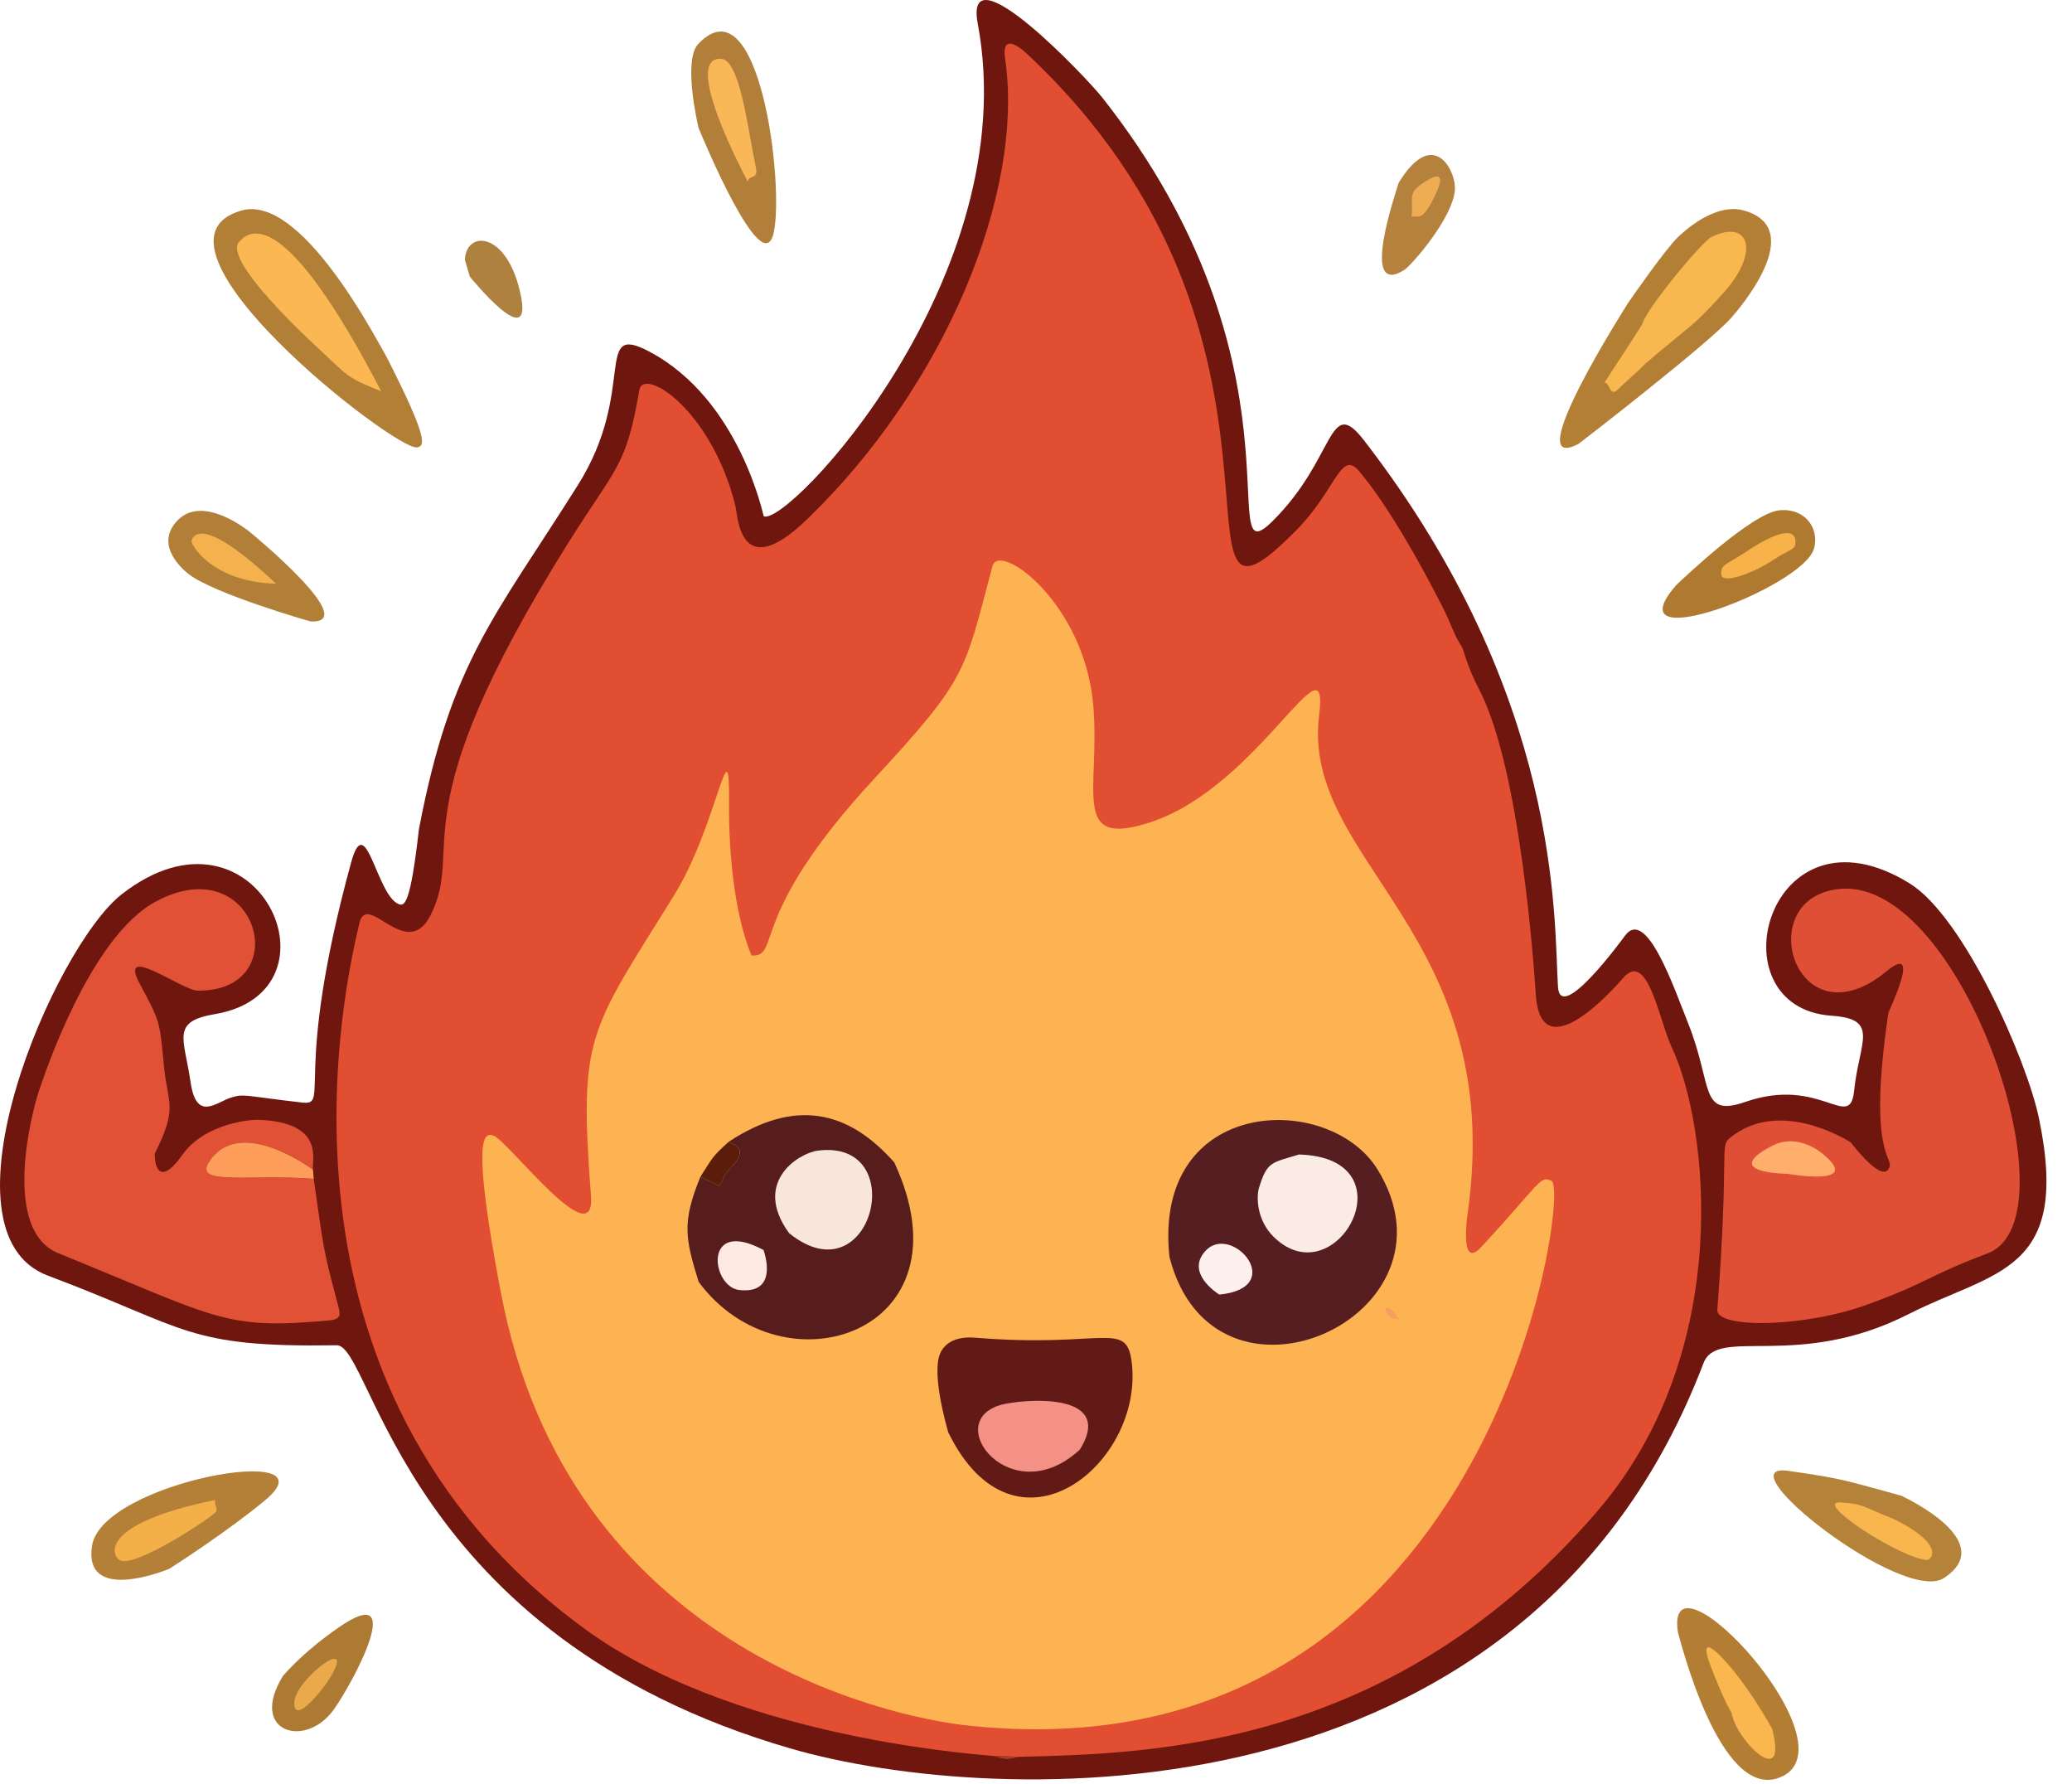
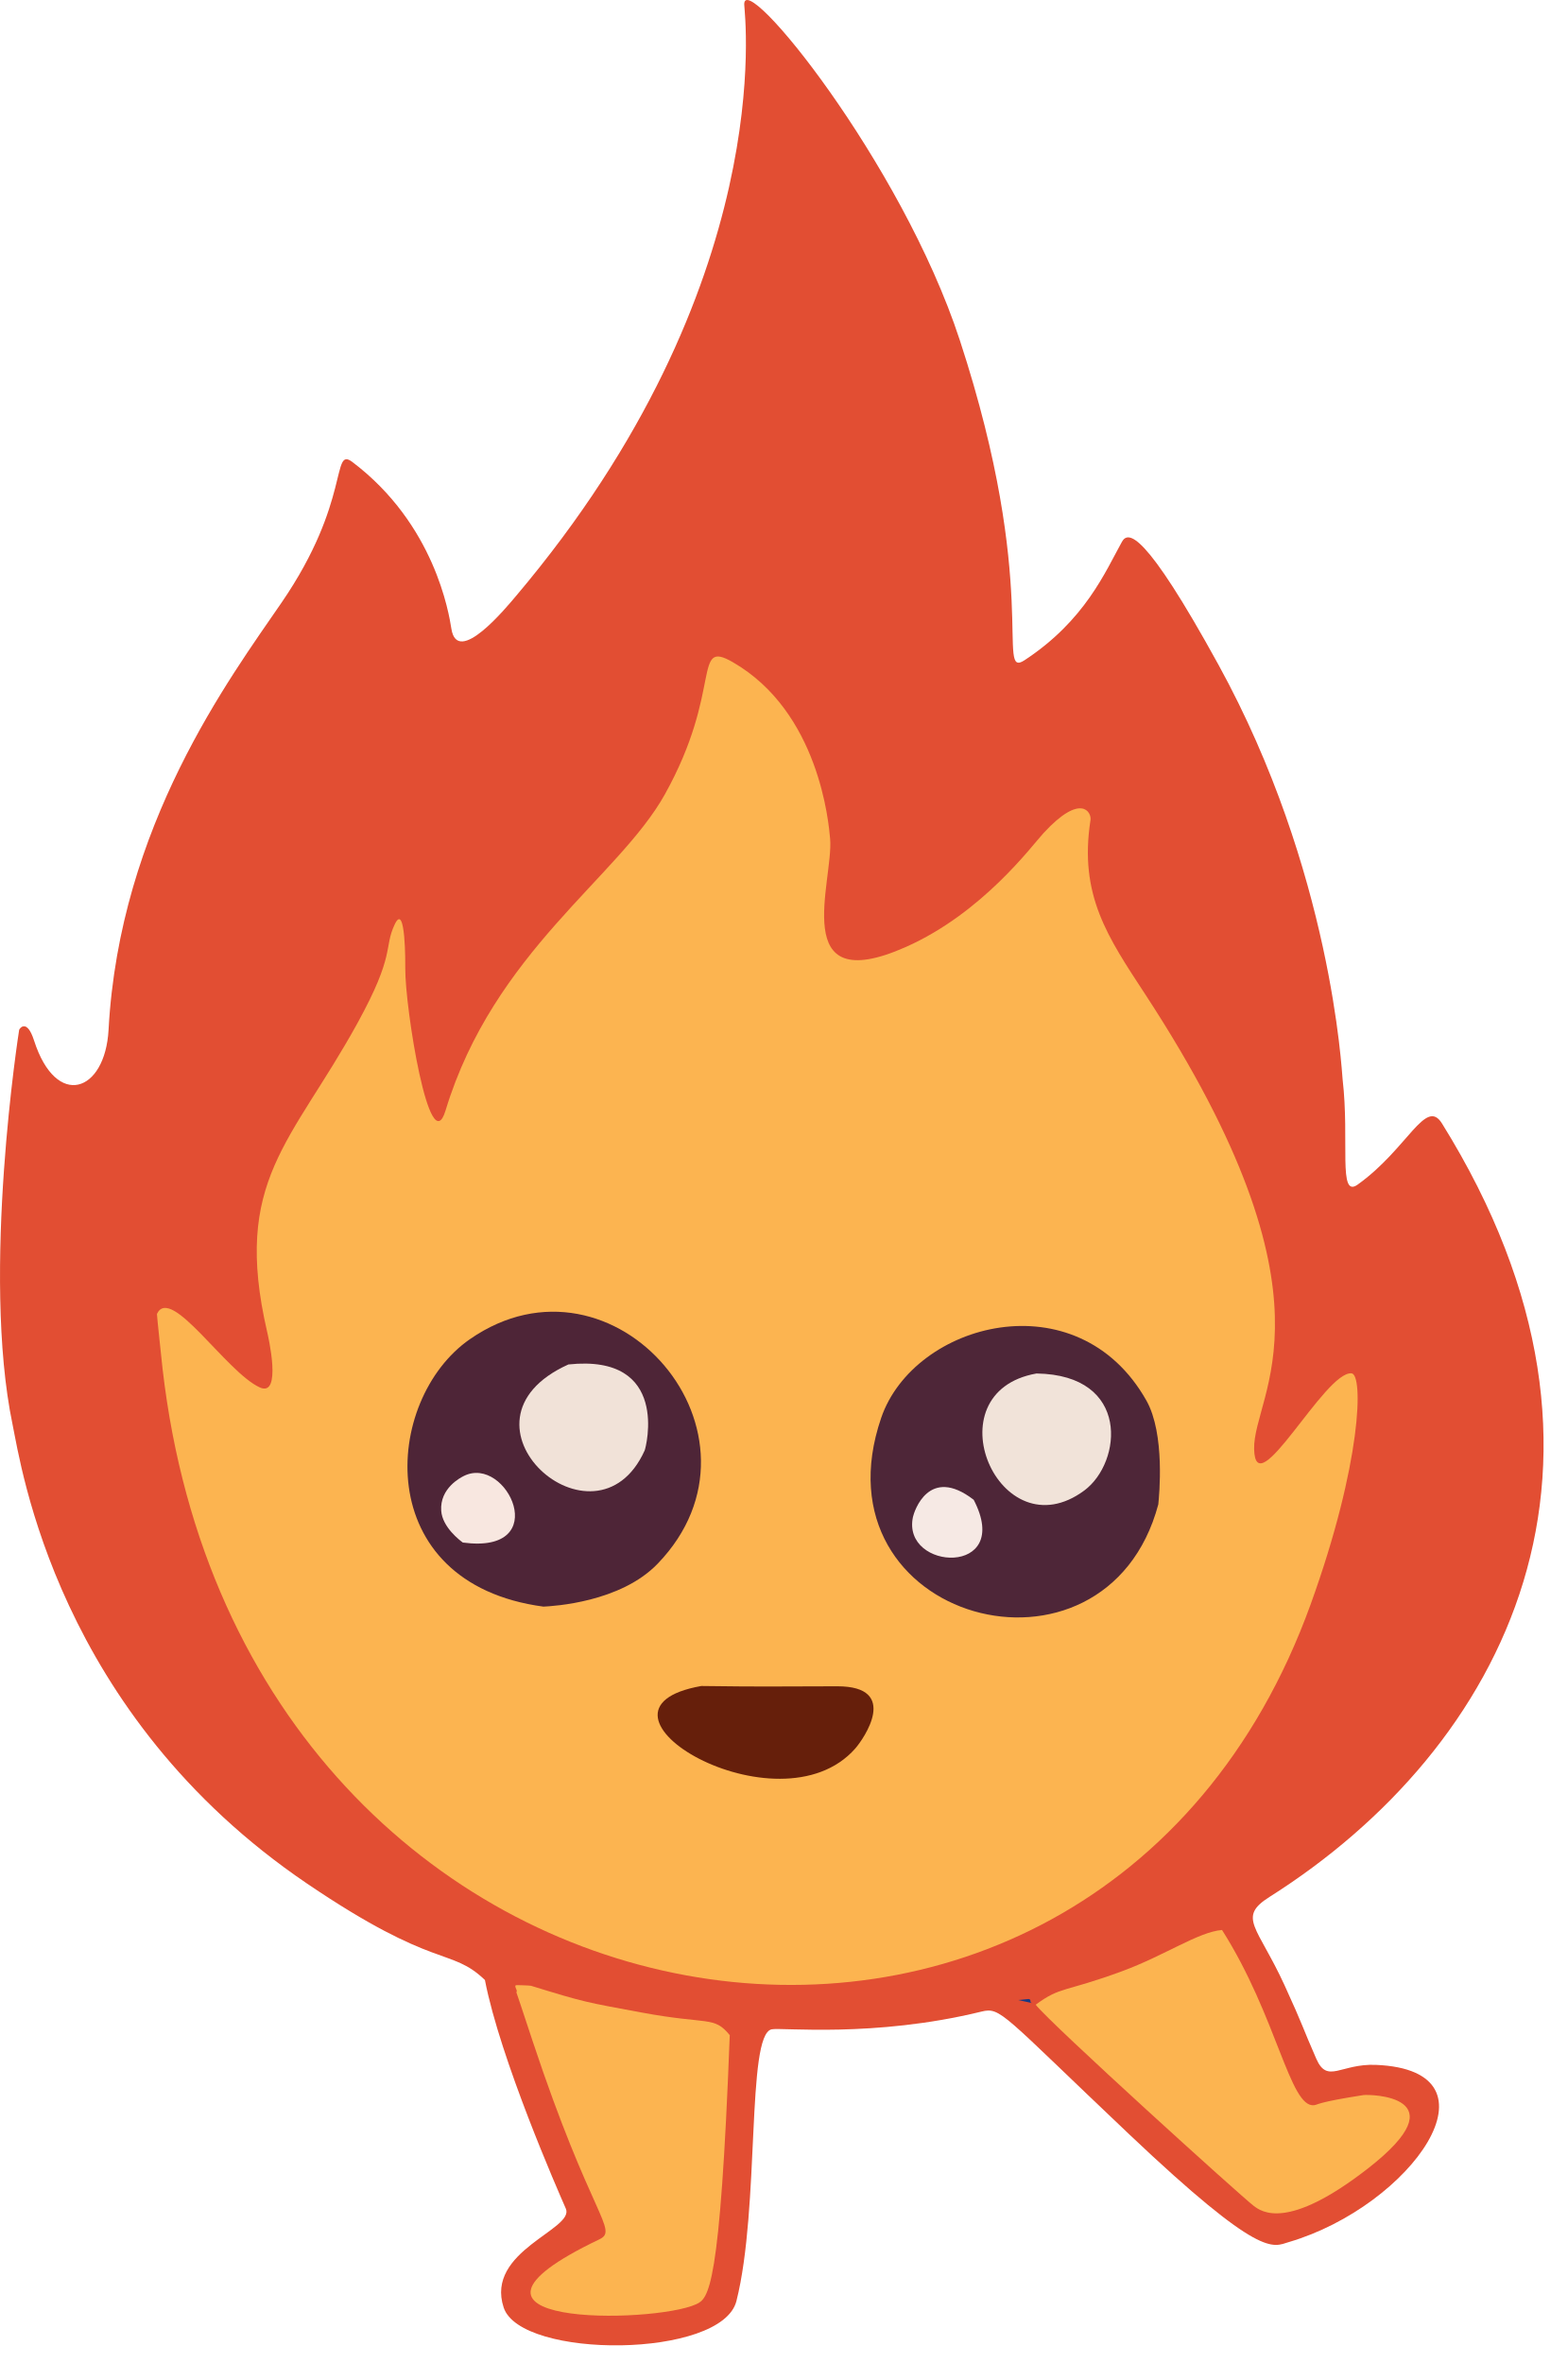
- <svg xmlns="http://www.w3.org/2000/svg" width="100%" height="100%" viewBox="0 0 79 68" version="1.1" xml:space="preserve" style="fill-rule:evenodd;clip-rule:evenodd;stroke-linejoin:round;stroke-miterlimit:2;">
-   <g transform="matrix(1,0,0,1,-0.98754,-16.07756)">
-     <g transform="matrix(0.080013,0,0,0.080013,-90.49908,-63.32248)">
-       <g transform="matrix(4.166667,0,0,4.166667,1022.667,801.6667)">
-         <path d="M76.888,140.554C80.555,121.352 85.574,116.309 95.062,101.23C101.898,90.367 96.739,82.522 103.24,85.964C113.577,91.437 116.274,104.761 116.316,104.782C118.946,106.114 146.225,77.419 140.791,48.437C139.171,39.798 153.253,54.661 155.021,56.898C179.149,87.438 167.633,112.09 174.436,105.416C181.809,98.184 180.843,90.77 184.982,96.127C207.665,125.486 206.671,150.87 207.152,158.604C207.415,162.835 214.36,153.367 214.816,152.745C217.274,149.396 220.489,158.912 222.01,162.692C224.906,169.887 223.281,173.579 228.583,171.747C237.242,168.756 240.535,175.232 241.022,170.45C241.589,164.889 244.013,162.274 238.46,161.899C224.72,160.973 231.163,136.794 247.342,146.747C253.585,150.588 260.77,166.985 262.147,173.575C265.856,191.336 257.076,191.015 247.258,196.008C234.478,202.508 225.419,197.351 223.794,201.617C203.498,254.872 142.663,252.414 119.441,245.694C75.169,232.882 71.58,199.514 67.495,199.575C50.263,199.836 50.612,197.692 34.443,191.609C21.226,186.637 35.152,154.03 42.912,147.995C58.374,135.971 68.877,159.14 53.536,161.716C48.494,162.563 50.041,164.465 50.765,169.459C51.436,174.087 53.685,171.776 55.439,171.244C56.91,170.797 56.894,171.057 63.503,171.821C66.83,172.206 62.38,169.03 69.138,144.352C70.817,138.222 72.041,148.151 74.573,149.134C75.236,149.391 75.904,149.222 76.888,140.554Z" style="fill:rgb(111,23,15);" />
+ <svg xmlns="http://www.w3.org/2000/svg" width="100%" height="100%" viewBox="0 0 65 98" version="1.1" xml:space="preserve" style="fill-rule:evenodd;clip-rule:evenodd;stroke-linejoin:round;stroke-miterlimit:2;">
+   <g transform="matrix(1,0,0,1,-7.990433,-1.365981)">
+     <g transform="matrix(0.255778,0,0,0.255778,-514.6666,-406.2205)">
+       <g transform="matrix(1,0,0,1,1956,1571)">
+         <path d="M166.032,343.562C160.417,338.181 158.097,342.095 137.207,327.938C96.579,300.405 90.82,260.128 89.442,253.511C84.306,228.853 90.492,189.562 90.507,189.504C90.567,189.275 91.757,187.601 92.92,191.223C96.523,202.436 104.456,199.646 105.005,189.485C106.794,156.363 124.63,132.52 133.075,120.2C144.353,103.748 141.082,94.809 144.545,97.43C157.902,107.535 160.201,121.993 160.596,124.478C161.578,130.653 169.49,121.027 171.084,119.142C213.798,68.602 208.129,24.843 208.08,23.259C207.896,17.268 233.556,48.737 243.03,77.655C256.176,117.78 248.784,132.687 253.53,129.568C263.379,123.097 266.62,115.223 269.327,110.363C270.312,108.596 272.972,108.453 284.947,130.244C303.384,163.794 304.967,196.303 305.109,197.527C306.267,207.518 304.337,216.889 307.543,214.595C315.678,208.776 318.563,200.404 321.221,204.677C355.534,259.846 331.387,305.974 293.243,330.098C287.985,333.424 291.319,334.873 295.694,344.414C298.788,351.162 298.568,351.162 300.843,356.34C302.65,360.453 304.794,357.086 310.506,357.322C331.842,358.206 316.245,380.202 296.398,386.052C293.744,386.834 291.978,388.926 270.462,368.539C249.787,348.949 249.692,347.914 246.537,348.686C229.078,352.962 214.043,351.213 212.515,351.559C208.396,352.493 210.658,380.371 206.816,395.61C204.46,404.955 171.844,405.072 169.072,396.666C166.036,387.456 180.637,384.014 179.151,380.629C177.887,377.748 168.509,356.38 166.032,343.562Z" style="fill:rgb(226,78,51);" />
      </g>
-       <g transform="matrix(4.166667,0,0,4.166667,1022.667,801.6667)">
-         <path d="M142.499,246.521C138.605,246.196 112.276,244.001 95.857,232.008C57.611,204.073 68.519,157.906 70.078,151.31C70.969,147.538 75.472,155.858 78.228,150.382C82.242,142.408 74.259,139.238 93.982,107.808C99.453,99.088 100.586,99.159 102.093,90.359C102.551,87.683 110.327,92.556 113.077,103.589C113.353,104.695 113.504,112.608 121.218,105.19C137.02,89.996 146.167,67.828 143.925,52.466C143.442,49.151 146.124,51.643 146.267,51.776C181.779,84.772 160.519,123.393 177.305,106.305C181.748,101.782 182.315,97.16 184.386,99.605C188.719,104.72 193.523,114.315 194.197,115.661C194.861,116.987 195.301,118.438 196.127,119.669C196.419,120.106 196.613,121.668 198.148,124.618C202.877,133.708 204.425,156.665 204.616,159.497C205.222,168.495 214.068,158.201 214.598,157.585C217.422,154.299 218.721,162.477 220.198,165.599C224.301,174.266 227.454,200.222 211.614,218.593C188.323,245.606 161.009,246.266 145.497,246.63L142.499,246.521Z" style="fill:rgb(225,78,50);" />
+       <g transform="matrix(1,0,0,1,1956,1571)">
+         <path d="M113.764,244.475C113.688,243.762 112.813,235.644 112.85,235.564C115.078,230.782 124.061,244.97 129.51,247.471C133.195,249.164 130.878,239.147 130.714,238.437C125.042,213.908 134.668,207.854 145.358,188.423C151.604,177.069 149.559,176.306 151.407,172.394C153.202,168.596 153.121,178.939 153.117,179.526C153.067,185.871 157.077,211.037 159.648,202.574C167.459,176.854 187.707,164.775 195.201,151.33C204.666,134.349 199.584,126.049 206.232,129.887C220.22,137.962 221.782,155.924 222.009,158.53C222.598,165.31 215.052,184.602 234.288,176.062C246.729,170.538 254.737,159.628 256.613,157.594C262.689,151.006 264.425,154.223 264.229,155.482C262.331,167.679 267.044,174.472 273.102,183.734C305.815,233.741 290.557,248.4 290.761,257.482C290.969,266.802 302.197,244.833 306.549,245.191C308.5,245.352 308.21,259.708 299.927,282.641C264.809,379.879 126.935,358.553 113.764,244.475Z" style="fill:rgb(252,180,80);" />
      </g>
-       <g transform="matrix(4.166667,0,0,4.166667,1022.667,801.6667)">
-         <path d="M114.926,155.02C118.409,155.102 114.258,150.688 128.904,134.855C139.686,123.2 139.216,122.716 142.476,110.488C143.239,107.625 153.085,114.72 154.021,126.568C154.787,136.268 151.36,142.799 160.586,139.759C172.928,135.693 181.053,117.851 179.838,127.509C177.721,144.337 201.371,152.385 196.816,184.555C196.77,184.88 195.902,191.006 198.368,188.349C205.144,181.044 205.087,180.078 206.431,180.797C208.607,181.96 199.372,249.532 139.549,243.043C130.568,242.069 93.969,234.186 86.252,193.538C82.964,176.216 84.157,175.051 85.469,175.631C87.257,176.421 97.087,189.414 96.561,182.5C95.165,164.129 96.311,163.836 106.019,148.202C111.053,140.094 112.438,127.974 112.352,137.533C112.339,138.947 112.252,148.595 114.926,155.02Z" style="fill:rgb(253,179,81);" />
+       <g transform="matrix(1,0,0,1,1956,1571)">
+         <path d="M175.524,283.02C147.37,279.253 149.425,249.477 163.604,239.651C186.988,223.446 214.161,255.18 194.04,276.064C187.986,282.348 177.104,282.935 175.524,283.02Z" style="fill:rgb(78,37,55);" />
      </g>
-       <g transform="matrix(4.166667,0,0,4.166667,1022.667,801.6667)">
-         <path d="M240.63,176.367C240.886,176.703 244.279,181.151 245.04,179.267C245.57,177.958 242.54,177.913 244.929,161.614C244.969,161.338 248.869,153.395 244.722,156.814C234.263,165.436 229.09,148.25 239.489,147.39C253.341,146.244 266.564,185.164 256.301,189.056C249.297,191.713 249.65,192.311 242.639,194.884C235.264,197.59 225.21,197.667 225.374,195.517C226.766,177.291 225.595,176.866 226.815,175.869C232.293,171.389 239.681,175.8 240.63,176.367Z" style="fill:rgb(223,79,53);" />
+       <g transform="matrix(1,0,0,1,1956,1571)">
+         <path d="M275.222,266.444C266.698,298.288 218.99,285.445 230.286,252.419C235.592,236.908 262.115,229.799 273.291,249.604C276.364,255.051 275.357,265.094 275.222,266.444Z" style="fill:rgb(78,38,56);" />
      </g>
-       <g transform="matrix(4.166667,0,0,4.166667,1022.667,801.6667)">
-         <path d="M64.762,179.49C63.982,178.936 56.137,173.365 52.836,178.682C51.172,181.362 57.621,179.974 64.854,180.542C65.985,188.38 65.862,188.348 67.504,194.499C67.918,196.047 68.16,196.591 66.559,196.737C54.571,197.826 53.974,196.489 35.65,189.054C29.243,186.454 32.458,173.414 33.435,170.48C34.076,168.556 39.276,152.942 46.715,148.883C58.402,142.505 62.964,159.192 51.55,159.023C49.797,158.997 42.346,153.412 44.987,158.296C47.335,162.637 47.241,162.648 47.705,167.479C48.149,172.091 49.361,172.283 46.709,177.58C46.596,177.805 46.667,182.234 49.847,177.784C52.406,174.204 57.593,173.762 58.503,173.795C66.169,174.072 64.624,178.404 64.762,179.49Z" style="fill:rgb(224,81,54);" />
+       <g transform="matrix(1,0,0,1,1956,1571)">
+         <path d="M171.128,345.546C171.416,345.298 170.748,344.657 171.036,344.408C171.08,344.37 173.322,344.443 173.501,344.497C182.409,347.237 182.35,347.145 191.455,348.836C202.373,350.863 203.127,349.348 205.732,352.499C204.171,393.874 202.284,395.216 200.292,396.131C193.254,399.361 154.834,399.827 184.581,385.614C187.761,384.094 183.244,382.041 173.752,353.419C171.557,346.802 171.574,346.825 171.128,345.546Z" style="fill:rgb(252,180,80);" />
      </g>
-       <g transform="matrix(4.166667,0,0,4.166667,1022.667,801.6667)">
-         <path d="M162.715,189.454C160.783,171.067 181.001,170.511 186.524,179.484C196.861,196.279 167.775,209.413 162.715,189.454Z" style="fill:rgb(87,30,33);" />
+       <g transform="matrix(1,0,0,1,1956,1571)">
+         <path d="M285.557,335.451C294.479,349.492 296.55,364.377 300.502,363.858C301.147,363.773 300.974,363.384 308.468,362.222C309.411,362.076 324.44,362.262 309.207,374.124C296.155,384.287 291.952,381.13 290.707,380.195C288.703,378.69 257.756,350.661 255.341,347.57C259.414,344.557 259.889,345.614 269.342,342.137C276.281,339.584 281.724,335.757 285.557,335.451Z" style="fill:rgb(252,180,80);" />
      </g>
-       <g transform="matrix(4.166667,0,0,4.166667,1022.667,801.6667)">
-         <path d="M112.331,176.294C119.836,171.379 125.923,172.642 131.245,178.667C140.348,198.19 118.448,205.298 108.876,192.325C107.343,187.383 106.943,185.498 109.08,180.304C109.251,180.388 111.216,181.353 111.216,181.353C111.903,180.4 111.577,180.269 112.426,179.422C115.019,176.835 112.447,176.527 112.331,176.294Z" style="fill:rgb(87,29,29);" />
+       <g transform="matrix(1,0,0,1,1956,1571)">
+         <path d="M255.47,245.219C270.768,245.44 269.345,259.647 263.232,264.183C249.417,274.434 238.224,248.268 255.47,245.219Z" style="fill:rgb(241,227,217);" />
      </g>
-       <g transform="matrix(4.166667,0,0,4.166667,1022.667,801.6667)">
-         <path d="M137.424,209.533C137.222,208.835 135.486,202.815 136.497,200.499C136.637,200.178 137.39,198.451 140.49,198.707C155.17,199.921 157.797,196.645 158.401,201.51C159.846,213.164 145.039,225.143 137.424,209.533Z" style="fill:rgb(97,26,22);" />
+       <g transform="matrix(1,0,0,1,1956,1571)">
+         <path d="M179.565,243.755C196.113,241.988 192.14,257.246 191.932,257.706C183.949,275.377 158.988,253.05 179.565,243.755Z" style="fill:rgb(241,226,216);" />
      </g>
-       <g transform="matrix(4.166667,0,0,4.166667,1022.667,801.6667)">
-         <path d="M215.22,80.324C215.647,79.71 219.401,74.3 220.867,72.881C221.335,72.428 225.011,68.869 228.42,69.831C235.865,71.931 227.659,81.306 227.011,82.047C224.394,85.037 209.592,96.461 209.504,96.507C202.545,100.183 214.895,80.842 215.22,80.324Z" style="fill:rgb(178,127,53);" />
+       <g transform="matrix(1,0,0,1,1956,1571)">
+         <path d="M162.448,272.63C162.047,272.333 159.129,270.171 158.945,267.472C158.696,263.803 162.13,262.078 162.611,261.836C169.592,258.329 177.195,274.609 162.448,272.63Z" style="fill:rgb(248,231,224);" />
      </g>
-       <g transform="matrix(4.166667,0,0,4.166667,1022.667,801.6667)">
-         <path d="M73.229,86.652C78.056,96.133 77.533,96.739 76.685,96.914C74.316,97.403 43.634,73.556 56.581,69.834C63.357,67.886 71.825,84.202 73.229,86.652Z" style="fill:rgb(177,127,54);" />
+       <g transform="matrix(1,0,0,1,1956,1571)">
+         <path d="M245.29,265.701C251.772,278.201 233.573,277.253 235.437,268.49C235.616,267.648 237.992,260.058 245.29,265.701Z" style="fill:rgb(246,233,228);" />
      </g>
-       <g transform="matrix(4.166667,0,0,4.166667,1022.667,801.6667)">
-         <path d="M108.861,60.382C108.69,59.633 107.092,52.615 108.837,50.78C115.864,43.389 118.726,67.154 117.435,72.473C116.119,77.892 109.315,61.478 108.861,60.382Z" style="fill:rgb(177,127,57);" />
+       <g transform="matrix(1,0,0,1,1956,1571)">
+         <path d="M252.519,346.813C254.128,346.667 254.122,346.619 254.257,346.655C254.71,346.776 254.257,347.169 254.758,347.302L252.519,346.813Z" style="fill:rgb(25,57,132);" />
      </g>
-       <g transform="matrix(4.166667,0,0,4.166667,1022.667,801.6667)">
-         <path d="M48.321,225.143C47.636,225.414 38.499,229.04 39.5,222.5C40.626,215.153 67.441,210.512 59.311,217.281C55.132,220.761 49.23,224.558 48.321,225.143Z" style="fill:rgb(180,128,55);" />
-       </g>
-       <g transform="matrix(4.166667,0,0,4.166667,1022.667,801.6667)">
-         <path d="M220.872,232.417C219.197,221.578 241.755,245.719 232.366,249.048C225.569,251.457 221.101,233.082 220.872,232.417Z" style="fill:rgb(179,126,52);" />
-       </g>
-       <g transform="matrix(4.166667,0,0,4.166667,1022.667,801.6667)">
-         <path d="M246.4,216.772C247.167,217.137 257.512,222.063 251.313,226.177C246.618,229.293 225.794,212.824 233.515,213.936C240.089,214.882 240.003,215.04 246.4,216.772Z" style="fill:rgb(181,130,57);" />
-       </g>
-       <g transform="matrix(4.166667,0,0,4.166667,1022.667,801.6667)">
-         <path d="M57.48,106.528C58.246,107.163 70.291,117.13 64.492,116.808C64.342,116.799 53.387,113.619 50.567,111.412C50.172,111.103 46.466,108.203 49.267,105.275C52.194,102.216 57.402,106.482 57.48,106.528Z" style="fill:rgb(177,127,56);" />
-       </g>
-       <g transform="matrix(4.166667,0,0,4.166667,1022.667,801.6667)">
-         <path d="M220.675,112.662C221.519,111.859 229.332,104.422 232.46,104.108C235.368,103.816 237.082,106.13 236.431,108.48C235.197,112.936 213.18,121.246 220.675,112.662Z" style="fill:rgb(175,121,47);" />
-       </g>
-       <g transform="matrix(4.166667,0,0,4.166667,1022.667,801.6667)">
-         <path d="M119.222,186.759C114.969,180.921 120.323,177.609 122.479,177.325C133.227,175.914 128.721,194.425 119.222,186.759Z" style="fill:rgb(248,230,220);" />
-       </g>
-       <g transform="matrix(4.166667,0,0,4.166667,1022.667,801.6667)">
-         <path d="M177.532,177.763C190.481,178.137 181.879,194.074 174.725,187.267C172.562,185.209 172.71,182.4 172.943,181.631C173.891,178.498 174.413,178.733 177.532,177.763Z" style="fill:rgb(250,236,229);" />
-       </g>
-       <g transform="matrix(4.166667,0,0,4.166667,1022.667,801.6667)">
-         <path d="M212.471,89.494C212.824,88.955 216.799,82.899 216.835,82.73C217.138,81.298 223.508,73.432 224.737,72.84C229.021,70.774 230.282,74.537 226.138,79.178C222.451,83.308 222.218,82.972 217.272,87.238C216.734,87.702 216.833,87.691 216.258,88.207C213.767,90.441 213.812,90.574 213.523,90.562C213.024,90.541 212.97,89.514 212.471,89.494Z" style="fill:rgb(249,183,79);" />
-       </g>
-       <g transform="matrix(4.166667,0,0,4.166667,1022.667,801.6667)">
-         <path d="M72.57,90.494C68.44,88.885 68.671,88.615 65.402,85.612C64.507,84.789 54.446,75.545 56.313,73.425C57.56,72.01 61.49,69.194 72.57,90.494Z" style="fill:rgb(251,183,82);" />
-       </g>
-       <g transform="matrix(4.166667,0,0,4.166667,1022.667,801.6667)">
-         <path d="M61.338,237.38C61.782,236.869 63.813,234.531 67.717,231.832C75.661,226.34 69.367,238.133 67.143,241.229C63.875,245.779 57.365,243.802 61.338,237.38Z" style="fill:rgb(172,122,50);" />
-       </g>
-       <g transform="matrix(4.166667,0,0,4.166667,1022.667,801.6667)">
-         <path d="M152.485,211.487C144.683,218.744 136.51,208.341 143.46,206.387C145.654,205.769 156.653,204.701 152.485,211.487Z" style="fill:rgb(244,145,135);" />
-       </g>
-       <g transform="matrix(4.166667,0,0,4.166667,1022.667,801.6667)">
-         <path d="M188.93,66.666C192.923,60.132 195.529,65.334 195.36,67.485C195.1,70.778 190.32,76.158 189.584,76.622C184.38,79.903 188.655,67.646 188.93,66.666Z" style="fill:rgb(180,130,61);" />
-       </g>
-       <g transform="matrix(4.166667,0,0,4.166667,1022.667,801.6667)">
-         <path d="M64.762,179.49L64.854,180.542C57.621,179.974 51.172,181.362 52.836,178.682C56.137,173.365 63.982,178.936 64.762,179.49Z" style="fill:rgb(254,156,90);" />
-       </g>
-       <g transform="matrix(4.166667,0,0,4.166667,1022.667,801.6667)">
-         <path d="M114.493,66.527C113.956,65.512 106.859,52.109 111.5,52.49C113.539,52.657 114.494,60.297 115.146,63.509C115.507,65.288 115.495,65.339 115.461,65.497C115.298,66.252 114.659,65.761 114.493,66.527Z" style="fill:rgb(250,183,87);" />
-       </g>
-       <g transform="matrix(4.166667,0,0,4.166667,1022.667,801.6667)">
-         <path d="M53.61,217.254C53.41,217.655 53.888,218.195 53.689,218.596C53.448,219.08 44.573,225.016 42.717,224.167C41.778,223.738 40.055,220.049 53.61,217.254Z" style="fill:rgb(243,176,73);" />
-       </g>
-       <g transform="matrix(4.166667,0,0,4.166667,1022.667,801.6667)">
-         <path d="M231.641,243.432C233.504,250.555 227.616,244.856 227.04,241.738C226.957,241.286 226.627,241.425 224.698,236.487C222.577,231.054 227.077,236.603 227.204,236.76C229.569,239.675 231.331,242.871 231.641,243.432Z" style="fill:rgb(251,183,79);" />
-       </g>
-       <g transform="matrix(4.166667,0,0,4.166667,1022.667,801.6667)">
-         <path d="M82.703,77.384C82.658,77.231 82.143,75.475 82.143,75.475C82.272,72.037 87.006,72.148 88.53,79.496C89.922,86.212 83.017,77.767 82.703,77.384Z" style="fill:rgb(174,129,62);" />
-       </g>
-       <g transform="matrix(4.166667,0,0,4.166667,1022.667,801.6667)">
-         <path d="M245.531,219.43C251.614,222.429 249.808,224.162 249.327,224.127C246.256,223.904 236.127,217.323 239.513,217.544C242.223,217.722 242.088,218.097 245.531,219.43Z" style="fill:rgb(249,182,79);" />
-       </g>
-       <g transform="matrix(4.166667,0,0,4.166667,1022.667,801.6667)">
-         <path d="M233.453,179.974C233.159,179.971 225.653,179.88 231.637,176.774C234.467,175.304 237.021,177.364 237.383,177.656C242.108,181.467 233.813,180.036 233.453,179.974Z" style="fill:rgb(255,174,107);" />
-       </g>
-       <g transform="matrix(4.166667,0,0,4.166667,1022.667,801.6667)">
-         <path d="M168.417,193.781C168.066,193.552 164.56,191.263 166.837,188.785C169.835,185.524 176.331,192.993 168.417,193.781Z" style="fill:rgb(254,241,237);" />
-       </g>
-       <g transform="matrix(4.166667,0,0,4.166667,1022.667,801.6667)">
-         <path d="M116.295,188.684C116.433,189.089 118.023,193.746 113.529,193.26C110.304,192.91 109.305,184.919 116.295,188.684Z" style="fill:rgb(254,234,227);" />
-       </g>
-       <g transform="matrix(4.166667,0,0,4.166667,1022.667,801.6667)">
-         <path d="M60.547,112.5C53.186,112.31 50.79,107.979 50.874,107.624C51.075,106.781 52.417,104.846 60.547,112.5Z" style="fill:rgb(246,177,79);" />
-       </g>
-       <g transform="matrix(4.166667,0,0,4.166667,1022.667,801.6667)">
-         <path d="M229.406,108.358C233.984,105.517 234.277,107.132 234.305,107.528C234.388,108.69 233.902,108.379 231.729,109.815C229.454,111.318 225.878,112.608 225.827,111.448C225.771,110.181 226.295,110.485 229.406,108.358Z" style="fill:rgb(248,178,74);" />
-       </g>
-       <g transform="matrix(4.166667,0,0,4.166667,1022.667,801.6667)">
-         <path d="M65.386,239.411C65.236,239.594 62.611,242.794 62.628,240.459C62.649,237.693 70.544,231.926 66.24,238.333C66.179,238.424 66.24,238.333 65.386,239.411Z" style="fill:rgb(234,169,75);" />
-       </g>
-       <g transform="matrix(4.166667,0,0,4.166667,1022.667,801.6667)">
-         <path d="M112.331,176.294C112.447,176.527 115.019,176.835 112.426,179.422C111.577,180.269 111.903,180.4 111.216,181.353C111.216,181.353 109.251,180.388 109.08,180.304C110.492,178.114 110.365,178.063 112.331,176.294Z" style="fill:rgb(91,29,9);" />
-       </g>
-       <g transform="matrix(4.166667,0,0,4.166667,1022.667,801.6667)">
-         <path d="M190.403,70.567C190.661,68.383 189.867,67.96 191.628,66.75C195.658,63.979 192.5,69.237 192.385,69.428C191.373,71.114 190.893,70.285 190.403,70.567Z" style="fill:rgb(238,172,83);" />
-       </g>
-       <g transform="matrix(4.166667,0,0,4.166667,1022.667,801.6667)">
-         <path d="M142.499,246.521L145.497,246.63C143.957,247.035 144.021,246.895 142.499,246.521Z" style="fill:rgb(167,61,37);" />
-       </g>
-       <g transform="matrix(4.166667,0,0,4.166667,1022.667,801.6667)">
-         <path d="M189.268,196.876C188.72,196.226 188.409,196.891 187.827,196.2C187.788,196.154 186.668,194.824 188.109,195.5C188.652,195.755 188.725,196.621 189.268,196.876Z" style="fill:rgb(249,157,98);" />
+       <g transform="matrix(2.44697,0,0,1.324558,1854.928,1743.736)">
+         <path d="M123.497,92.977C128.085,93.09 127.997,93.016 132.507,93.013C136.687,93.01 134.255,99.458 133.697,100.63C128.62,111.28 114.589,95.883 123.497,92.977Z" style="fill:rgb(102,31,11);" />
      </g>
    </g>
  </g>
</svg>
